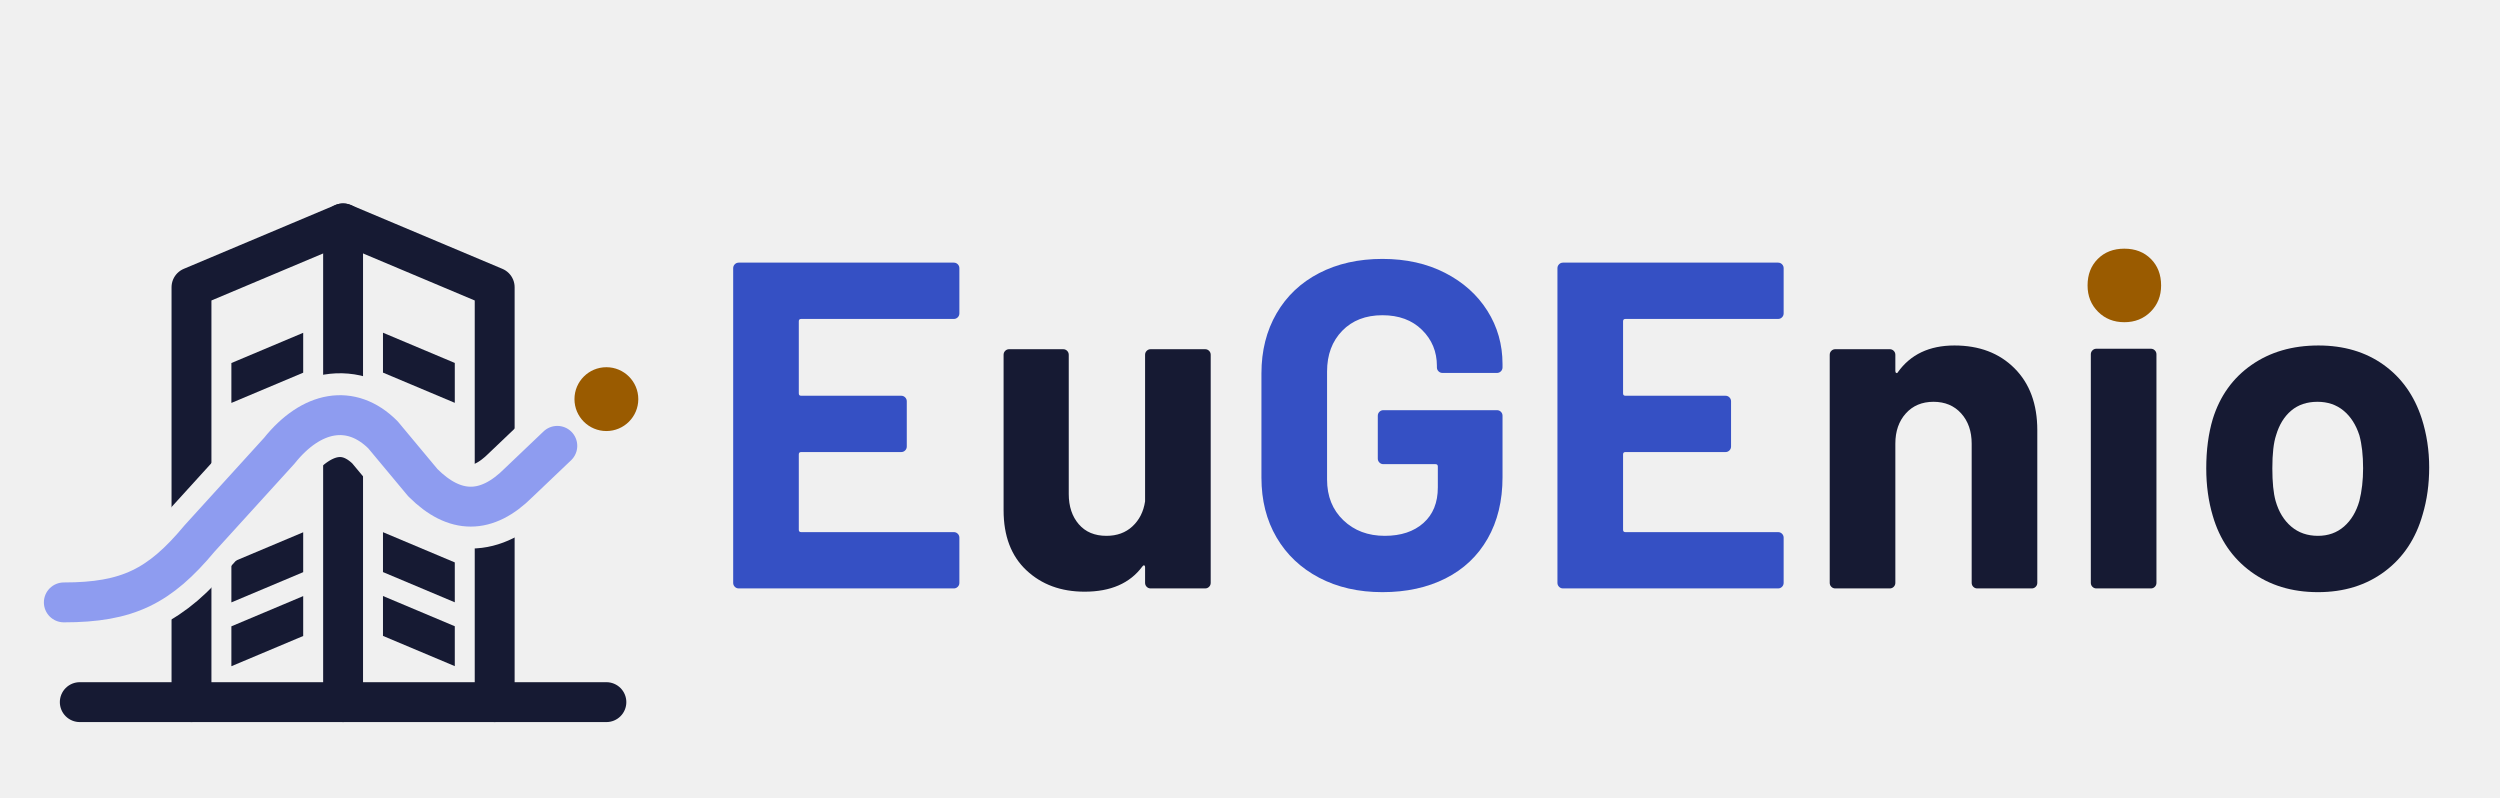
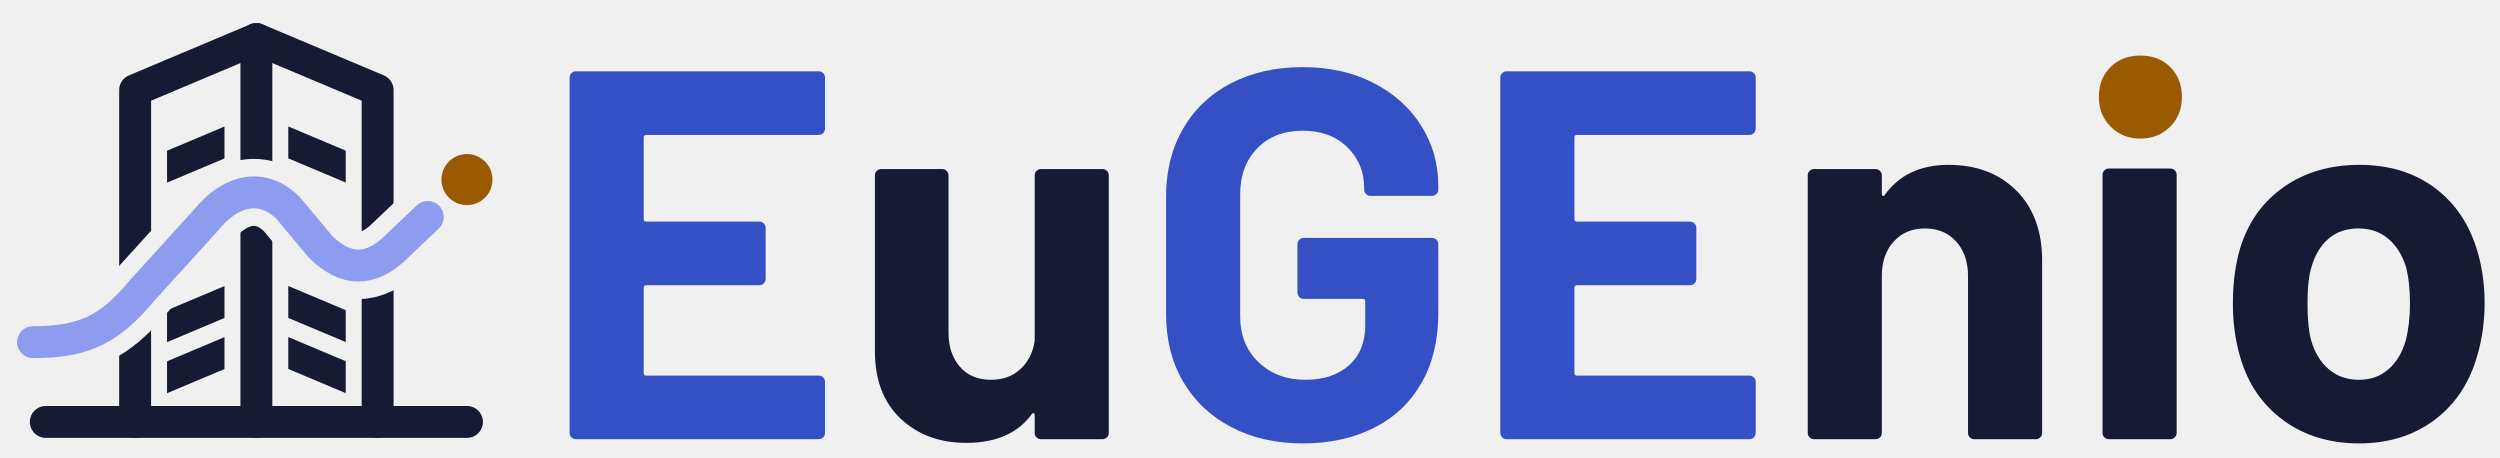
- <svg xmlns="http://www.w3.org/2000/svg" viewBox="0 0 376 120" width="376" height="120">
-   <g transform="translate(0 0) scale(1.2)">
+ <svg xmlns="http://www.w3.org/2000/svg" viewBox="0 30 333 61" width="333" height="61">
+   <g transform="translate(-2.4 11.4) scale(0.85)">
    <defs>
      <mask id="mo" maskUnits="userSpaceOnUse" x="0" y="0" width="100" height="100">
        <rect width="100" height="100" fill="#fff" />
        <path d="M8 75.5 C16 75.5 20 73.5 25 67.5 L35 56.5 C39 51.5 44 50.5 48 54.5 L53 60.5 C57 64.5 61 64.5 65 60.5 L69.85 55.88" fill="none" stroke="#000" stroke-width="10.5" stroke-linecap="round" stroke-linejoin="round" />
      </mask>
    </defs>
    <g mask="url(#mo)" fill="none" stroke="#161a33" stroke-width="5" stroke-linecap="round" stroke-linejoin="round">
      <path d="M24 88 V36 L43 28 L62 36 V88" />
      <path d="M43 28 V88" />
      <path d="M10 88 H76" />
      <g fill="#161a33" stroke="none">
        <path d="M29 45.5 L38 41.711 V46.711 L29 50.5 Z" />
        <path d="M48 41.7 L57 45.489 V50.489 L48 46.7 Z" />
        <path d="M29 70.5 L38 66.711 V71.711 L29 75.5 Z" />
        <path d="M48 66.7 L57 70.489 V75.489 L48 71.7 Z" />
        <path d="M29 78.5 L38 74.711 V79.711 L29 83.5 Z" />
        <path d="M48 74.7 L57 78.489 V83.489 L48 79.7 Z" />
      </g>
    </g>
    <path d="M8 75.5 C16 75.5 20 73.5 25 67.5 L35 56.5 C39 51.5 44 50.5 48 54.5 L53 60.5 C57 64.5 61 64.5 65 60.5 L69.85 55.88" fill="none" stroke="#8e9cf0" stroke-width="5" stroke-linecap="round" stroke-linejoin="round" />
    <circle cx="76" cy="50.024" r="4" fill="#9a5b00" />
  </g>
-   <path d="M143.45 47.97H120.49Q120.14 47.97 120.14 48.32V59.17Q120.14 59.52 120.49 59.52H135.54Q135.89 59.52 136.135 59.765Q136.38 60.01 136.38 60.36V67.15Q136.38 67.5 136.135 67.745Q135.89 67.99 135.54 67.99H120.49Q120.14 67.99 120.14 68.34V79.68Q120.14 80.03 120.49 80.03H143.45Q143.8 80.03 144.045 80.275Q144.29 80.52 144.29 80.87V87.66Q144.29 88.01 144.045 88.255Q143.8 88.5 143.45 88.5H111.11Q110.76 88.5 110.515 88.255Q110.27 88.01 110.27 87.66V40.34Q110.27 39.99 110.515 39.745Q110.76 39.5 111.11 39.5H143.45Q143.8 39.5 144.045 39.745Q144.29 39.99 144.29 40.34V47.13Q144.29 47.48 144.045 47.725Q143.8 47.97 143.45 47.97Z" fill="#3550c4" />
-   <path d="M173.06 52.52H181.25Q181.6 52.52 181.845 52.765Q182.09 53.01 182.09 53.36V87.66Q182.09 88.01 181.845 88.255Q181.6 88.5 181.25 88.5H173.06Q172.71 88.5 172.465 88.255Q172.22 88.01 172.22 87.66V85.28Q172.22 85.07 172.08 85.035Q171.94 85.0 171.8 85.21Q169.0 88.99 163.12 88.99Q157.8 88.99 154.37 85.77Q150.94 82.55 150.94 76.74V53.36Q150.94 53.01 151.185 52.765Q151.43 52.52 151.78 52.52H159.9Q160.25 52.52 160.495 52.765Q160.74 53.01 160.74 53.36V74.29Q160.74 77.09 162.245 78.84Q163.75 80.59 166.41 80.59Q168.79 80.59 170.33 79.155Q171.87 77.72 172.22 75.41V53.36Q172.22 53.01 172.465 52.765Q172.71 52.52 173.06 52.52Z" fill="#161a33" />
-   <path d="M189.72 71.84V56.16Q189.72 51.05 191.995 47.13Q194.27 43.21 198.4 41.075Q202.53 38.94 207.92 38.94Q213.24 38.94 217.335 41.04Q221.43 43.14 223.705 46.745Q225.98 50.35 225.98 54.76V55.25Q225.98 55.6 225.735 55.845Q225.49 56.09 225.14 56.09H216.95Q216.6 56.09 216.355 55.845Q216.11 55.6 216.11 55.25V55.04Q216.11 51.82 213.87 49.615Q211.63 47.41 207.92 47.41Q204.14 47.41 201.865 49.755Q199.59 52.1 199.59 55.88V72.12Q199.59 75.9 202.04 78.245Q204.49 80.59 208.27 80.59Q211.91 80.59 214.08 78.665Q216.25 76.74 216.25 73.31V70.16Q216.25 69.81 215.9 69.81H208.06Q207.71 69.81 207.465 69.565Q207.22 69.32 207.22 68.97V62.53Q207.22 62.18 207.465 61.935Q207.71 61.69 208.06 61.69H225.14Q225.49 61.69 225.735 61.935Q225.98 62.18 225.98 62.53V71.77Q225.98 77.09 223.74 81.01Q221.5 84.93 217.405 86.995Q213.31 89.06 207.92 89.06Q202.53 89.06 198.4 86.89Q194.27 84.72 191.995 80.835Q189.72 76.95 189.72 71.84Z" fill="#3550c4" />
-   <path d="M267.42 47.97H244.46Q244.11 47.97 244.11 48.32V59.17Q244.11 59.52 244.46 59.52H259.51Q259.86 59.52 260.105 59.765Q260.35 60.01 260.35 60.36V67.15Q260.35 67.5 260.105 67.745Q259.86 67.99 259.51 67.99H244.46Q244.11 67.99 244.11 68.34V79.68Q244.11 80.03 244.46 80.03H267.42Q267.77 80.03 268.015 80.275Q268.26 80.52 268.26 80.87V87.66Q268.26 88.01 268.015 88.255Q267.77 88.5 267.42 88.5H235.08Q234.73 88.5 234.485 88.255Q234.24 88.01 234.24 87.66V40.34Q234.24 39.99 234.485 39.745Q234.73 39.5 235.08 39.5H267.42Q267.77 39.5 268.015 39.745Q268.26 39.99 268.26 40.34V47.13Q268.26 47.48 268.015 47.725Q267.77 47.97 267.42 47.97Z" fill="#3550c4" />
-   <path d="M306.41 64.7V87.66Q306.41 88.01 306.165 88.255Q305.92 88.5 305.57 88.5H297.38Q297.03 88.5 296.785 88.255Q296.54 88.01 296.54 87.66V66.73Q296.54 63.93 294.965 62.18Q293.39 60.43 290.8 60.43Q288.21 60.43 286.635 62.18Q285.06 63.93 285.06 66.73V87.66Q285.06 88.01 284.815 88.255Q284.57 88.5 284.22 88.5H276.03Q275.68 88.5 275.435 88.255Q275.19 88.01 275.19 87.66V53.36Q275.19 53.01 275.435 52.765Q275.68 52.52 276.03 52.52H284.22Q284.57 52.52 284.815 52.765Q285.06 53.01 285.06 53.36V55.81Q285.06 56.02 285.2 56.09Q285.34 56.16 285.41 56.02Q288.28 51.96 293.95 51.96Q299.55 51.96 302.98 55.39Q306.41 58.82 306.41 64.7Z" fill="#161a33" />
-   <path d="M314.46 87.66V53.29Q314.46 52.94 314.705 52.695Q314.95 52.45 315.3 52.45H323.49Q323.84 52.45 324.085 52.695Q324.33 52.94 324.33 53.29V87.66Q324.33 88.01 324.085 88.255Q323.84 88.5 323.49 88.5H315.3Q314.95 88.5 314.705 88.255Q314.46 88.01 314.46 87.66Z" fill="#161a33" />
-   <path d="M313.97 42.93Q313.97 40.48 315.51 38.94Q317.05 37.4 319.5 37.4Q321.95 37.4 323.49 38.94Q325.03 40.48 325.03 42.93Q325.03 45.31 323.455 46.885Q321.88 48.46 319.5 48.46Q317.12 48.46 315.545 46.885Q313.97 45.31 313.97 42.93Z" fill="#9a5b00" />
-   <path d="M332.8 77.58Q331.82 74.29 331.82 70.44Q331.82 66.31 332.8 63.02Q334.41 57.84 338.61 54.9Q342.81 51.96 348.69 51.96Q354.43 51.96 358.49 54.865Q362.55 57.77 364.23 62.95Q365.35 66.45 365.35 70.3Q365.35 74.08 364.37 77.37Q362.83 82.83 358.665 85.945Q354.5 89.06 348.62 89.06Q342.74 89.06 338.54 85.98Q334.34 82.9 332.8 77.58ZM354.85 75.34Q355.41 73.1 355.41 70.44Q355.41 67.5 354.85 65.47Q354.08 63.09 352.47 61.76Q350.86 60.43 348.55 60.43Q346.17 60.43 344.595 61.76Q343.02 63.09 342.32 65.47Q341.76 67.15 341.76 70.44Q341.76 73.59 342.25 75.34Q342.95 77.79 344.595 79.19Q346.24 80.59 348.62 80.59Q350.93 80.59 352.54 79.19Q354.15 77.79 354.85 75.34Z" fill="#161a33" />
+   <g transform="translate(-34.4 0)">
+     <path d="M143.45 47.97H120.49Q120.14 47.97 120.14 48.32V59.17Q120.14 59.52 120.49 59.52H135.54Q135.89 59.52 136.135 59.765Q136.38 60.01 136.38 60.36V67.15Q136.38 67.5 136.135 67.745Q135.89 67.99 135.54 67.99H120.49Q120.14 67.99 120.14 68.34V79.68Q120.14 80.03 120.49 80.03H143.45Q143.8 80.03 144.045 80.275Q144.29 80.52 144.29 80.87V87.66Q144.29 88.01 144.045 88.255Q143.8 88.5 143.45 88.5H111.11Q110.76 88.5 110.515 88.255Q110.27 88.01 110.27 87.66V40.34Q110.27 39.99 110.515 39.745Q110.76 39.5 111.11 39.5H143.45Q143.8 39.5 144.045 39.745Q144.29 39.99 144.29 40.34V47.13Q144.29 47.48 144.045 47.725Q143.8 47.97 143.45 47.97Z" fill="#3550c4" />
+     <path d="M173.06 52.52H181.25Q181.6 52.52 181.845 52.765Q182.09 53.01 182.09 53.36V87.66Q182.09 88.01 181.845 88.255Q181.6 88.5 181.25 88.5H173.06Q172.71 88.5 172.465 88.255Q172.22 88.01 172.22 87.66V85.28Q172.22 85.07 172.08 85.035Q171.94 85.0 171.8 85.21Q169.0 88.99 163.12 88.99Q157.8 88.99 154.37 85.77Q150.94 82.55 150.94 76.74V53.36Q150.94 53.01 151.185 52.765Q151.43 52.52 151.78 52.52H159.9Q160.25 52.52 160.495 52.765Q160.74 53.01 160.74 53.36V74.29Q160.74 77.09 162.245 78.84Q163.75 80.59 166.41 80.59Q168.79 80.59 170.33 79.155Q171.87 77.72 172.22 75.41V53.36Q172.22 53.01 172.465 52.765Q172.71 52.52 173.06 52.52Z" fill="#161a33" />
+     <path d="M189.72 71.84V56.16Q189.72 51.05 191.995 47.13Q194.27 43.21 198.4 41.075Q202.53 38.94 207.92 38.94Q213.24 38.94 217.335 41.04Q221.43 43.14 223.705 46.745Q225.98 50.35 225.98 54.76V55.25Q225.98 55.6 225.735 55.845Q225.49 56.09 225.14 56.09H216.95Q216.6 56.09 216.355 55.845Q216.11 55.6 216.11 55.25V55.04Q216.11 51.82 213.87 49.615Q211.63 47.41 207.92 47.41Q204.14 47.41 201.865 49.755Q199.59 52.1 199.59 55.88V72.12Q199.59 75.9 202.04 78.245Q204.49 80.59 208.27 80.59Q211.91 80.59 214.08 78.665Q216.25 76.74 216.25 73.31V70.16Q216.25 69.81 215.9 69.81H208.06Q207.71 69.81 207.465 69.565Q207.22 69.32 207.22 68.97V62.53Q207.22 62.18 207.465 61.935Q207.71 61.69 208.06 61.69H225.14Q225.49 61.69 225.735 61.935Q225.98 62.18 225.98 62.53V71.77Q225.98 77.09 223.74 81.01Q221.5 84.93 217.405 86.995Q213.31 89.06 207.92 89.06Q202.53 89.06 198.4 86.89Q194.27 84.72 191.995 80.835Q189.72 76.95 189.72 71.84Z" fill="#3550c4" />
+     <path d="M267.42 47.97H244.46Q244.11 47.97 244.11 48.32V59.17Q244.11 59.52 244.46 59.52H259.51Q259.86 59.52 260.105 59.765Q260.35 60.01 260.35 60.36V67.15Q260.35 67.5 260.105 67.745Q259.86 67.99 259.51 67.99H244.46Q244.11 67.99 244.11 68.34V79.68Q244.11 80.03 244.46 80.03H267.42Q267.77 80.03 268.015 80.275Q268.26 80.52 268.26 80.87V87.66Q268.26 88.01 268.015 88.255Q267.77 88.5 267.42 88.5H235.08Q234.73 88.5 234.485 88.255Q234.24 88.01 234.24 87.66V40.34Q234.24 39.99 234.485 39.745Q234.73 39.5 235.08 39.5H267.42Q267.77 39.5 268.015 39.745Q268.26 39.99 268.26 40.34V47.13Q268.26 47.48 268.015 47.725Q267.77 47.97 267.42 47.97Z" fill="#3550c4" />
+     <path d="M306.41 64.7V87.66Q306.41 88.01 306.165 88.255Q305.92 88.5 305.57 88.5H297.38Q297.03 88.5 296.785 88.255Q296.54 88.01 296.54 87.66V66.73Q296.54 63.93 294.965 62.18Q293.39 60.43 290.8 60.43Q288.21 60.43 286.635 62.18Q285.06 63.93 285.06 66.73V87.66Q285.06 88.01 284.815 88.255Q284.57 88.5 284.22 88.5H276.03Q275.68 88.5 275.435 88.255Q275.19 88.01 275.19 87.66V53.36Q275.19 53.01 275.435 52.765Q275.68 52.52 276.03 52.52H284.22Q284.57 52.52 284.815 52.765Q285.06 53.01 285.06 53.36V55.81Q285.06 56.02 285.2 56.09Q285.34 56.16 285.41 56.02Q288.28 51.96 293.95 51.96Q299.55 51.96 302.98 55.39Q306.41 58.82 306.41 64.7Z" fill="#161a33" />
+     <path d="M314.46 87.66V53.29Q314.46 52.94 314.705 52.695Q314.95 52.45 315.3 52.45H323.49Q323.84 52.45 324.085 52.695Q324.33 52.94 324.33 53.29V87.66Q324.33 88.01 324.085 88.255Q323.84 88.5 323.49 88.5H315.3Q314.95 88.5 314.705 88.255Q314.46 88.01 314.46 87.66Z" fill="#161a33" />
+     <path d="M313.97 42.93Q313.97 40.48 315.51 38.94Q317.05 37.4 319.5 37.4Q321.95 37.4 323.49 38.94Q325.03 40.48 325.03 42.93Q325.03 45.31 323.455 46.885Q321.88 48.46 319.5 48.46Q317.12 48.46 315.545 46.885Q313.97 45.31 313.97 42.93Z" fill="#9a5b00" />
+     <path d="M332.8 77.58Q331.82 74.29 331.82 70.44Q331.82 66.31 332.8 63.02Q334.41 57.84 338.61 54.9Q342.81 51.96 348.69 51.96Q354.43 51.96 358.49 54.865Q362.55 57.77 364.23 62.95Q365.35 66.45 365.35 70.3Q365.35 74.08 364.37 77.37Q362.83 82.83 358.665 85.945Q354.5 89.06 348.62 89.06Q342.74 89.06 338.54 85.98Q334.34 82.9 332.8 77.58ZM354.85 75.34Q355.41 73.1 355.41 70.44Q355.41 67.5 354.85 65.47Q354.08 63.09 352.47 61.76Q350.86 60.43 348.55 60.43Q346.17 60.43 344.595 61.76Q343.02 63.09 342.32 65.47Q341.76 67.15 341.76 70.44Q341.76 73.59 342.25 75.34Q342.95 77.79 344.595 79.19Q346.24 80.59 348.62 80.59Q350.93 80.59 352.54 79.19Q354.15 77.79 354.85 75.34Z" fill="#161a33" />
+   </g>
</svg>
